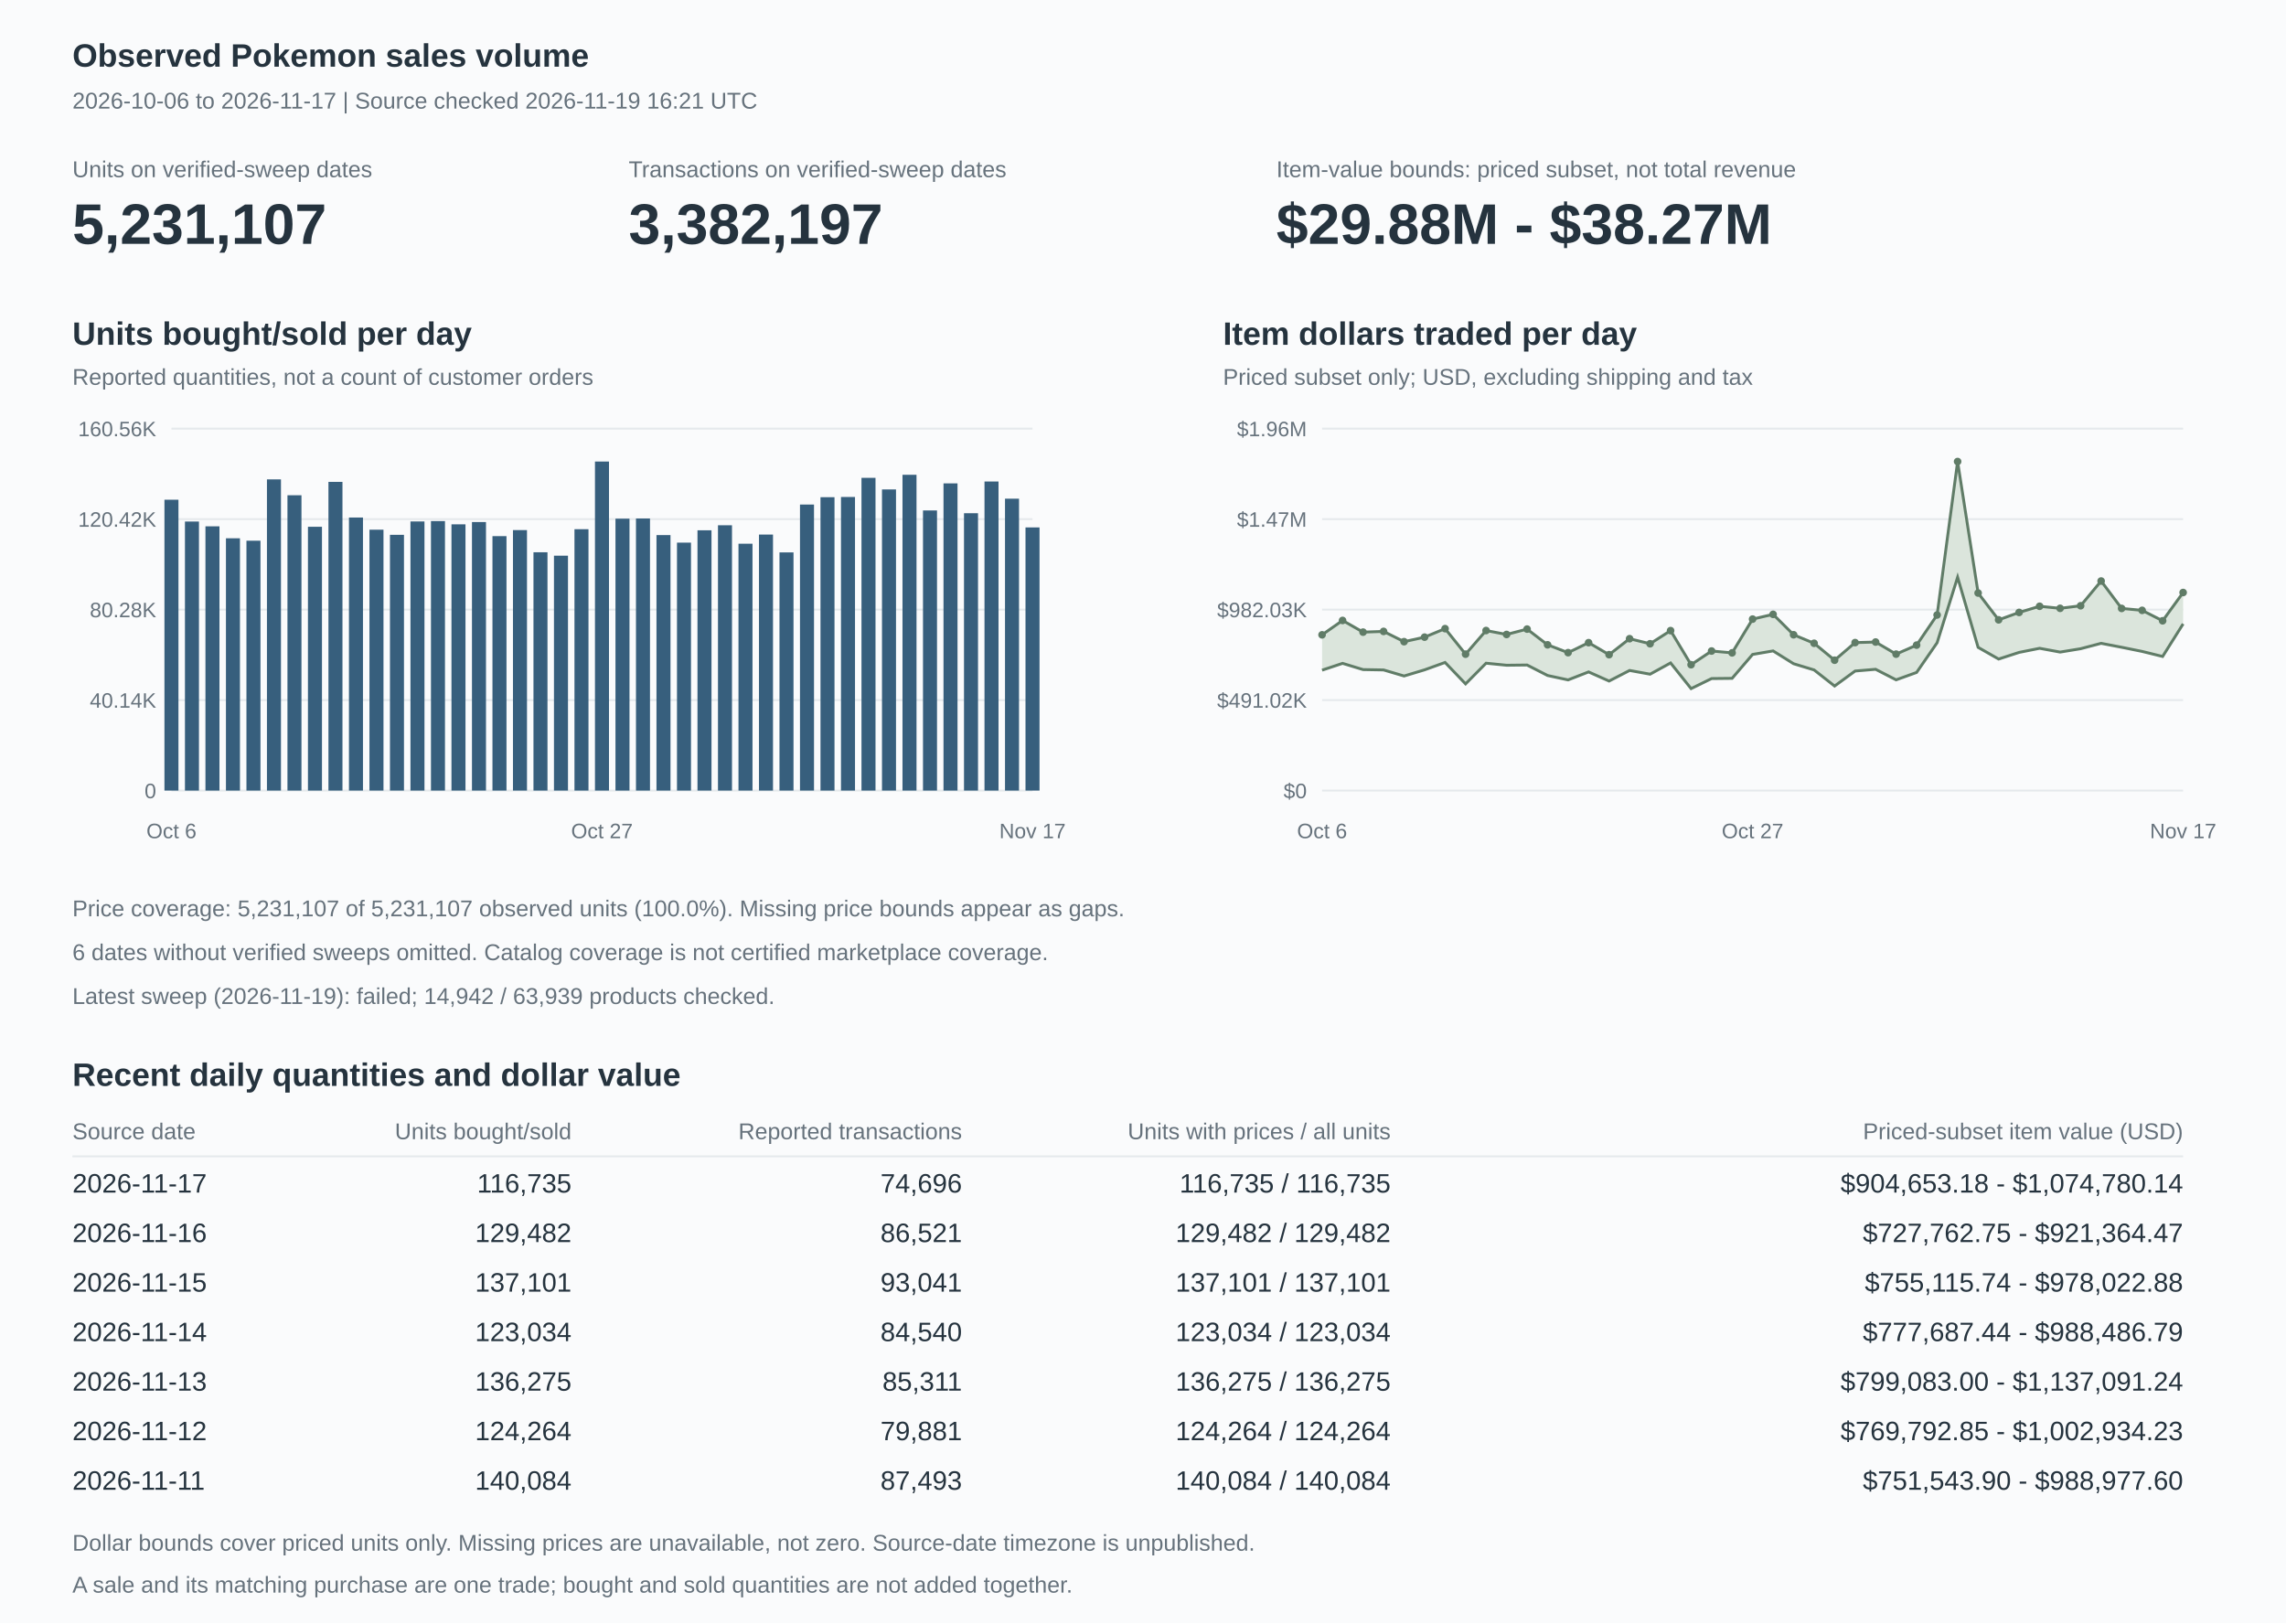
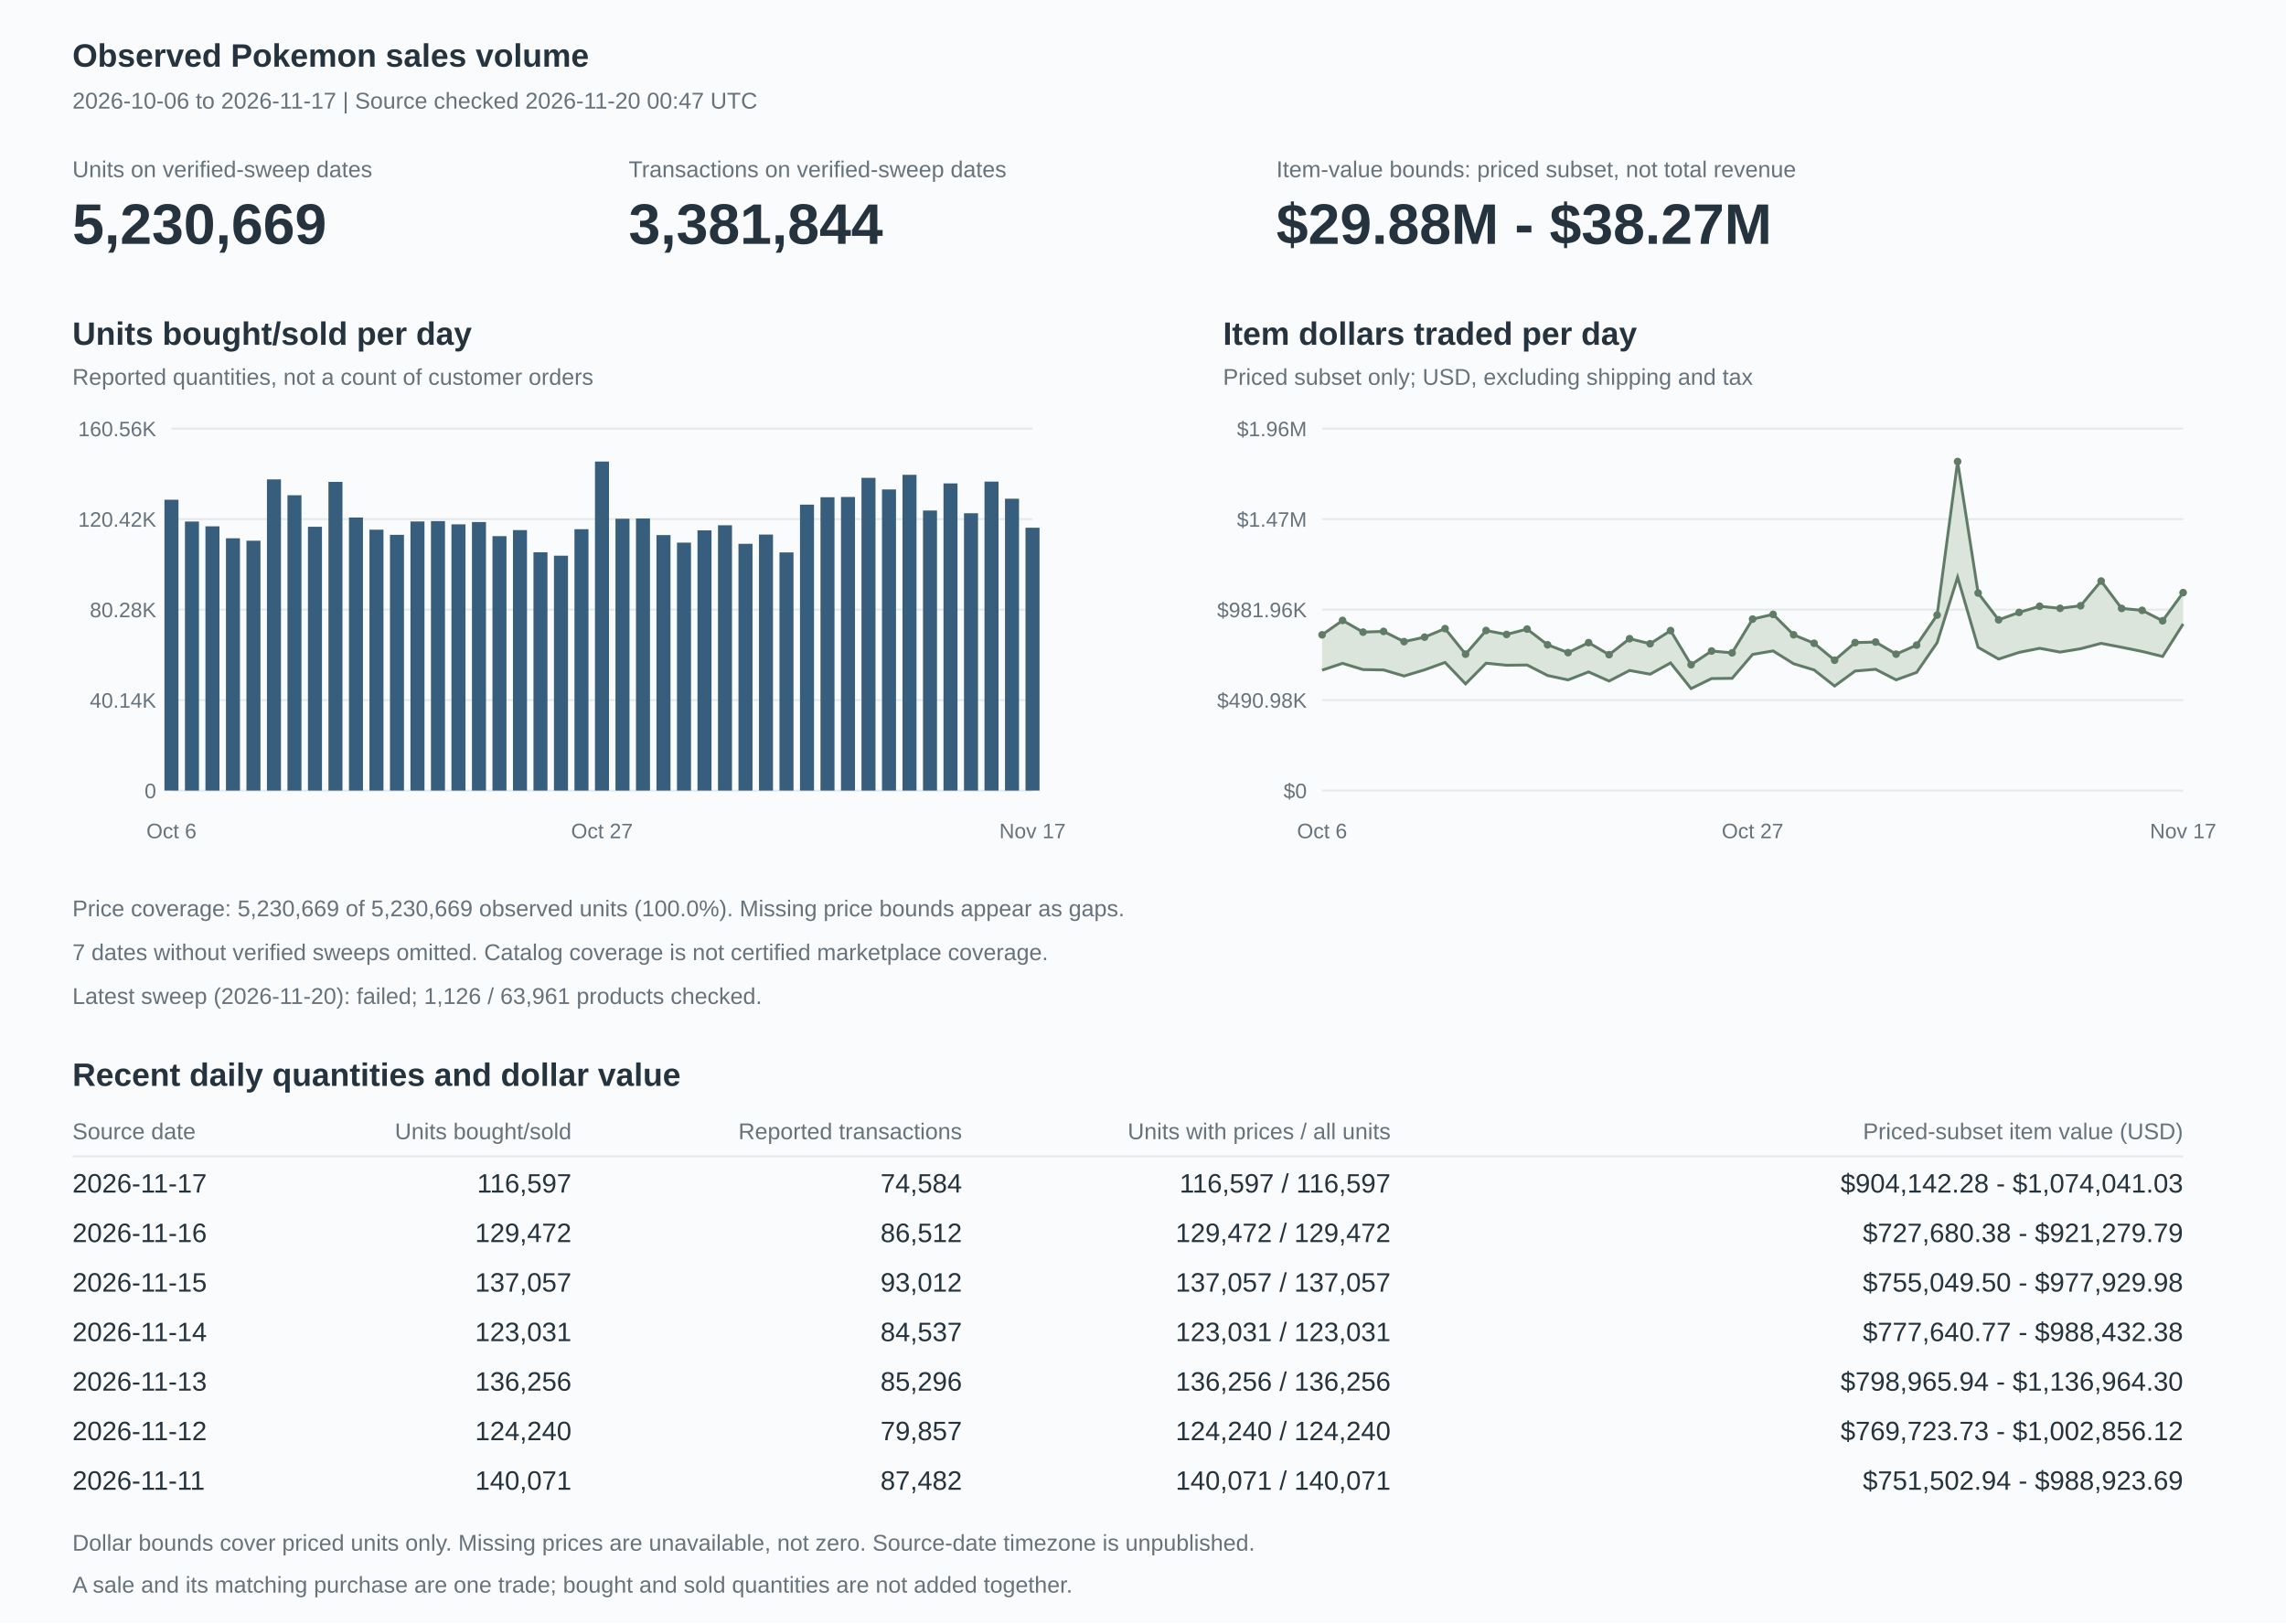
<svg xmlns="http://www.w3.org/2000/svg" width="1200" height="852" viewBox="0 0 1200 852" role="img" aria-labelledby="title description">
  <style>text{font-family:Arial,Helvetica,sans-serif;fill:#25333e;font-size:14px}.heading{font-size:17px;font-weight:600}.muted{fill:#66727c;font-size:12px}.axis{fill:#66727c;font-size:11px}.value{font-size:30px;font-weight:600}.grid{stroke:#e5e9ec;stroke-width:1}</style>
  <rect width="1200" height="852" fill="#fafbfc" />
  <text x="38" y="35" class="heading">Observed Pokemon sales volume</text>
-   <text x="38" y="57" class="muted">2026-10-06 to 2026-11-17 | Source checked 2026-11-19 16:21 UTC</text>
+   <text x="38" y="57" class="muted">2026-10-06 to 2026-11-17 | Source checked 2026-11-20 00:47 UTC</text>
  <text x="38" y="93" class="muted">Units on verified-sweep dates</text>
-   <text x="38" y="128" class="value">5,231,107</text>
+   <text x="38" y="128" class="value">5,230,669</text>
  <text x="330" y="93" class="muted">Transactions on verified-sweep dates</text>
-   <text x="330" y="128" class="value">3,382,197</text>
+   <text x="330" y="128" class="value">3,381,844</text>
  <text x="670" y="93" class="muted">Item-value bounds: priced subset, not total revenue</text>
  <text x="670" y="128" class="value">$29.88M - $38.27M</text>
  <text x="38" y="181" class="heading">Units bought/sold per day</text>
  <text x="38" y="202" class="muted">Reported quantities, not a count of customer orders</text>
  <path d="M90,415h452" class="grid" />
  <text x="82" y="419" text-anchor="end" class="axis">0</text>
  <path d="M90,367.5h452" class="grid" />
  <text x="82" y="371.5" text-anchor="end" class="axis">40.14K</text>
  <path d="M90,320h452" class="grid" />
  <text x="82" y="324" text-anchor="end" class="axis">80.28K</text>
  <path d="M90,272.5h452" class="grid" />
  <text x="82" y="276.5" text-anchor="end" class="axis">120.42K</text>
  <path d="M90,225h452" class="grid" />
  <text x="82" y="229" text-anchor="end" class="axis">160.56K</text>
  <rect x="86.321" y="262.322" width="7.358" height="152.678" fill="#375f7d" />
  <rect x="97.083" y="273.766" width="7.358" height="141.234" fill="#375f7d" />
  <rect x="107.845" y="276.28" width="7.358" height="138.72" fill="#375f7d" />
  <rect x="118.607" y="282.558" width="7.358" height="132.442" fill="#375f7d" />
  <rect x="129.369" y="283.832" width="7.358" height="131.168" fill="#375f7d" />
  <rect x="140.13" y="251.642" width="7.358" height="163.358" fill="#375f7d" />
  <rect x="150.892" y="259.968" width="7.358" height="155.032" fill="#375f7d" />
  <rect x="161.654" y="276.513" width="7.358" height="138.487" fill="#375f7d" />
  <rect x="172.416" y="252.95" width="7.358" height="162.05" fill="#375f7d" />
  <rect x="183.178" y="271.662" width="7.358" height="143.338" fill="#375f7d" />
  <rect x="193.94" y="278.051" width="7.358" height="136.949" fill="#375f7d" />
  <rect x="204.702" y="280.741" width="7.358" height="134.259" fill="#375f7d" />
  <rect x="215.464" y="273.727" width="7.358" height="141.273" fill="#375f7d" />
  <rect x="226.226" y="273.535" width="7.358" height="141.465" fill="#375f7d" />
  <rect x="236.988" y="275.238" width="7.358" height="139.762" fill="#375f7d" />
  <rect x="247.75" y="274.034" width="7.358" height="140.966" fill="#375f7d" />
-   <rect x="258.511" y="281.429" width="7.358" height="133.571" fill="#375f7d" />
-   <rect x="269.273" y="278.261" width="7.358" height="136.739" fill="#375f7d" />
+   <rect x="258.511" y="281.431" width="7.358" height="133.569" fill="#375f7d" />
+   <rect x="269.273" y="278.262" width="7.358" height="136.738" fill="#375f7d" />
  <rect x="280.035" y="289.902" width="7.358" height="125.098" fill="#375f7d" />
-   <rect x="290.797" y="291.697" width="7.358" height="123.303" fill="#375f7d" />
-   <rect x="301.559" y="277.793" width="7.358" height="137.207" fill="#375f7d" />
+   <rect x="290.797" y="291.699" width="7.358" height="123.301" fill="#375f7d" />
+   <rect x="301.559" y="277.794" width="7.358" height="137.206" fill="#375f7d" />
  <rect x="312.321" y="242.273" width="7.358" height="172.727" fill="#375f7d" />
-   <rect x="323.083" y="272.267" width="7.358" height="142.733" fill="#375f7d" />
-   <rect x="333.845" y="272.17" width="7.358" height="142.83" fill="#375f7d" />
-   <rect x="344.607" y="280.881" width="7.358" height="134.119" fill="#375f7d" />
-   <rect x="355.369" y="284.84" width="7.358" height="130.16" fill="#375f7d" />
-   <rect x="366.13" y="278.367" width="7.358" height="136.633" fill="#375f7d" />
-   <rect x="376.892" y="275.721" width="7.358" height="139.279" fill="#375f7d" />
-   <rect x="387.654" y="285.408" width="7.358" height="129.592" fill="#375f7d" />
-   <rect x="398.416" y="280.606" width="7.358" height="134.394" fill="#375f7d" />
-   <rect x="409.178" y="289.975" width="7.358" height="125.025" fill="#375f7d" />
-   <rect x="419.94" y="264.846" width="7.358" height="150.154" fill="#375f7d" />
-   <rect x="430.702" y="260.992" width="7.358" height="154.008" fill="#375f7d" />
-   <rect x="441.464" y="260.878" width="7.358" height="154.122" fill="#375f7d" />
-   <rect x="452.226" y="250.832" width="7.358" height="164.168" fill="#375f7d" />
-   <rect x="462.988" y="256.918" width="7.358" height="158.082" fill="#375f7d" />
-   <rect x="473.75" y="249.226" width="7.358" height="165.774" fill="#375f7d" />
-   <rect x="484.511" y="267.948" width="7.358" height="147.052" fill="#375f7d" />
-   <rect x="495.273" y="253.734" width="7.358" height="161.266" fill="#375f7d" />
-   <rect x="506.035" y="269.403" width="7.358" height="145.597" fill="#375f7d" />
-   <rect x="516.797" y="252.756" width="7.358" height="162.244" fill="#375f7d" />
-   <rect x="527.559" y="261.773" width="7.358" height="153.227" fill="#375f7d" />
-   <rect x="538.321" y="276.857" width="7.358" height="138.143" fill="#375f7d" />
+   <rect x="323.083" y="272.293" width="7.358" height="142.707" fill="#375f7d" />
+   <rect x="333.845" y="272.172" width="7.358" height="142.828" fill="#375f7d" />
+   <rect x="344.607" y="280.883" width="7.358" height="134.117" fill="#375f7d" />
+   <rect x="355.369" y="284.844" width="7.358" height="130.156" fill="#375f7d" />
+   <rect x="366.13" y="278.394" width="7.358" height="136.606" fill="#375f7d" />
+   <rect x="376.892" y="275.725" width="7.358" height="139.275" fill="#375f7d" />
+   <rect x="387.654" y="285.468" width="7.358" height="129.532" fill="#375f7d" />
+   <rect x="398.416" y="280.607" width="7.358" height="134.393" fill="#375f7d" />
+   <rect x="409.178" y="289.98" width="7.358" height="125.02" fill="#375f7d" />
+   <rect x="419.94" y="264.898" width="7.358" height="150.102" fill="#375f7d" />
+   <rect x="430.702" y="261.012" width="7.358" height="153.988" fill="#375f7d" />
+   <rect x="441.464" y="260.879" width="7.358" height="154.121" fill="#375f7d" />
+   <rect x="452.226" y="250.842" width="7.358" height="164.158" fill="#375f7d" />
+   <rect x="462.988" y="256.92" width="7.358" height="158.08" fill="#375f7d" />
+   <rect x="473.75" y="249.242" width="7.358" height="165.758" fill="#375f7d" />
+   <rect x="484.511" y="267.976" width="7.358" height="147.024" fill="#375f7d" />
+   <rect x="495.273" y="253.756" width="7.358" height="161.244" fill="#375f7d" />
+   <rect x="506.035" y="269.407" width="7.358" height="145.593" fill="#375f7d" />
+   <rect x="516.797" y="252.808" width="7.358" height="162.192" fill="#375f7d" />
+   <rect x="527.559" y="261.784" width="7.358" height="153.216" fill="#375f7d" />
+   <rect x="538.321" y="277.021" width="7.358" height="137.979" fill="#375f7d" />
  <text x="90" y="440" text-anchor="middle" class="axis">Oct 6</text>
  <text x="316" y="440" text-anchor="middle" class="axis">Oct 27</text>
  <text x="542" y="440" text-anchor="middle" class="axis">Nov 17</text>
  <text x="642" y="181" class="heading">Item dollars traded per day</text>
  <text x="642" y="202" class="muted">Priced subset only; USD, excluding shipping and tax</text>
  <path d="M694,415h452" class="grid" />
  <text x="686" y="419" text-anchor="end" class="axis">$0</text>
  <path d="M694,367.5h452" class="grid" />
-   <text x="686" y="371.5" text-anchor="end" class="axis">$491.02K</text>
+   <text x="686" y="371.5" text-anchor="end" class="axis">$490.98K</text>
  <path d="M694,320h452" class="grid" />
-   <text x="686" y="324" text-anchor="end" class="axis">$982.03K</text>
+   <text x="686" y="324" text-anchor="end" class="axis">$981.96K</text>
  <path d="M694,272.5h452" class="grid" />
  <text x="686" y="276.5" text-anchor="end" class="axis">$1.47M</text>
  <path d="M694,225h452" class="grid" />
  <text x="686" y="229" text-anchor="end" class="axis">$1.96M</text>
-   <polygon points="694,333.241 704.762,325.692 715.524,331.825 726.286,331.443 737.048,336.833 747.81,334.456 758.571,329.994 769.333,343.39 780.095,330.984 790.857,333.05 801.619,330.228 812.381,338.482 823.143,342.595 833.905,337.355 844.667,343.66 855.429,335.274 866.19,337.92 876.952,331.031 887.714,348.925 898.476,341.736 909.238,342.699 920,324.985 930.762,322.487 941.524,333.207 952.286,337.677 963.048,346.558 973.81,337.318 984.571,337.021 995.333,343.373 1006.095,338.642 1016.857,322.818 1027.619,242.273 1038.381,311.295 1049.143,325.369 1059.905,321.484 1070.667,318.251 1081.429,319.328 1092.19,317.978 1102.952,305 1113.714,319.375 1124.476,320.388 1135.238,325.869 1146,311.028 1146,327.485 1135.238,344.597 1124.476,341.951 1113.714,339.768 1102.952,337.698 1092.19,340.532 1081.429,342.297 1070.667,340.311 1059.905,342.462 1049.143,345.95 1038.381,339.817 1027.619,302.996 1016.857,337.392 1006.095,352.981 995.333,356.867 984.571,351.331 973.81,352.24 963.048,360.12 952.286,351.672 941.524,348.409 930.762,341.682 920,343.529 909.238,356.08 898.476,356.196 887.714,361.468 876.952,347.994 866.19,353.899 855.429,351.937 844.667,357.502 833.905,352.71 823.143,356.905 812.381,354.583 801.619,349.081 790.857,349.206 780.095,348.125 769.333,358.99 758.571,347.738 747.81,351.617 737.048,354.852 726.286,351.671 715.524,351.486 704.762,348.208 694,351.789" fill="#dbe5dc" />
-   <polyline points="694,351.789 704.762,348.208 715.524,351.486 726.286,351.671 737.048,354.852 747.81,351.617 758.571,347.738 769.333,358.99 780.095,348.125 790.857,349.206 801.619,349.081 812.381,354.583 823.143,356.905 833.905,352.71 844.667,357.502 855.429,351.937 866.19,353.899 876.952,347.994 887.714,361.468 898.476,356.196 909.238,356.08 920,343.529 930.762,341.682 941.524,348.409 952.286,351.672 963.048,360.12 973.81,352.24 984.571,351.331 995.333,356.867 1006.095,352.981 1016.857,337.392 1027.619,302.996 1038.381,339.817 1049.143,345.95 1059.905,342.462 1070.667,340.311 1081.429,342.297 1092.19,340.532 1102.952,337.698 1113.714,339.768 1124.476,341.951 1135.238,344.597 1146,327.485" fill="none" stroke="#607c67" stroke-width="1.5" />
-   <polyline points="694,333.241 704.762,325.692 715.524,331.825 726.286,331.443 737.048,336.833 747.81,334.456 758.571,329.994 769.333,343.39 780.095,330.984 790.857,333.05 801.619,330.228 812.381,338.482 823.143,342.595 833.905,337.355 844.667,343.66 855.429,335.274 866.19,337.92 876.952,331.031 887.714,348.925 898.476,341.736 909.238,342.699 920,324.985 930.762,322.487 941.524,333.207 952.286,337.677 963.048,346.558 973.81,337.318 984.571,337.021 995.333,343.373 1006.095,338.642 1016.857,322.818 1027.619,242.273 1038.381,311.295 1049.143,325.369 1059.905,321.484 1070.667,318.251 1081.429,319.328 1092.19,317.978 1102.952,305 1113.714,319.375 1124.476,320.388 1135.238,325.869 1146,311.028" fill="none" stroke="#607c67" stroke-width="1.5" />
-   <circle cx="694" cy="333.241" r="2" fill="#607c67" />
-   <circle cx="704.762" cy="325.692" r="2" fill="#607c67" />
-   <circle cx="715.524" cy="331.825" r="2" fill="#607c67" />
-   <circle cx="726.286" cy="331.443" r="2" fill="#607c67" />
-   <circle cx="737.048" cy="336.833" r="2" fill="#607c67" />
-   <circle cx="747.81" cy="334.456" r="2" fill="#607c67" />
-   <circle cx="758.571" cy="329.994" r="2" fill="#607c67" />
-   <circle cx="769.333" cy="343.39" r="2" fill="#607c67" />
-   <circle cx="780.095" cy="330.984" r="2" fill="#607c67" />
-   <circle cx="790.857" cy="333.05" r="2" fill="#607c67" />
-   <circle cx="801.619" cy="330.228" r="2" fill="#607c67" />
-   <circle cx="812.381" cy="338.482" r="2" fill="#607c67" />
-   <circle cx="823.143" cy="342.595" r="2" fill="#607c67" />
-   <circle cx="833.905" cy="337.355" r="2" fill="#607c67" />
-   <circle cx="844.667" cy="343.66" r="2" fill="#607c67" />
-   <circle cx="855.429" cy="335.274" r="2" fill="#607c67" />
-   <circle cx="866.19" cy="337.92" r="2" fill="#607c67" />
-   <circle cx="876.952" cy="331.031" r="2" fill="#607c67" />
-   <circle cx="887.714" cy="348.925" r="2" fill="#607c67" />
-   <circle cx="898.476" cy="341.736" r="2" fill="#607c67" />
-   <circle cx="909.238" cy="342.699" r="2" fill="#607c67" />
-   <circle cx="920" cy="324.985" r="2" fill="#607c67" />
-   <circle cx="930.762" cy="322.487" r="2" fill="#607c67" />
-   <circle cx="941.524" cy="333.207" r="2" fill="#607c67" />
+   <polygon points="694,333.236 704.762,325.685 715.524,331.819 726.286,331.437 737.048,336.827 747.81,334.45 758.571,329.987 769.333,343.385 780.095,330.978 790.857,333.044 801.619,330.222 812.381,338.476 823.143,342.59 833.905,337.349 844.667,343.655 855.429,335.268 866.19,337.915 876.952,331.025 887.714,348.92 898.476,341.732 909.238,342.694 920,324.979 930.762,322.493 941.524,333.209 952.286,337.677 963.048,346.564 973.81,337.319 984.571,337.02 995.333,343.381 1006.095,338.638 1016.857,322.874 1027.619,242.273 1038.381,311.293 1049.143,325.364 1059.905,321.478 1070.667,318.245 1081.429,319.326 1092.19,317.979 1102.952,305.004 1113.714,319.374 1124.476,320.39 1135.238,325.871 1146,311.092 1146,327.529 1135.238,344.6 1124.476,341.953 1113.714,339.767 1102.952,337.704 1092.19,340.533 1081.429,342.296 1070.667,340.306 1059.905,342.458 1049.143,345.947 1038.381,339.816 1027.619,302.996 1016.857,337.363 1006.095,352.977 995.333,356.871 984.571,351.328 973.81,352.239 963.048,360.126 952.286,351.674 941.524,348.408 930.762,341.676 920,343.524 909.238,356.076 898.476,356.192 887.714,361.464 876.952,347.99 866.19,353.895 855.429,351.933 844.667,357.498 833.905,352.705 823.143,356.901 812.381,354.578 801.619,349.076 790.857,349.202 780.095,348.12 769.333,358.986 758.571,347.733 747.81,351.612 737.048,354.847 726.286,351.667 715.524,351.481 704.762,348.203 694,351.784" fill="#dbe5dc" />
+   <polyline points="694,351.784 704.762,348.203 715.524,351.481 726.286,351.667 737.048,354.847 747.81,351.612 758.571,347.733 769.333,358.986 780.095,348.12 790.857,349.202 801.619,349.076 812.381,354.578 823.143,356.901 833.905,352.705 844.667,357.498 855.429,351.933 866.19,353.895 876.952,347.99 887.714,361.464 898.476,356.192 909.238,356.076 920,343.524 930.762,341.676 941.524,348.408 952.286,351.674 963.048,360.126 973.81,352.239 984.571,351.328 995.333,356.871 1006.095,352.977 1016.857,337.363 1027.619,302.996 1038.381,339.816 1049.143,345.947 1059.905,342.458 1070.667,340.306 1081.429,342.296 1092.19,340.533 1102.952,337.704 1113.714,339.767 1124.476,341.953 1135.238,344.6 1146,327.529" fill="none" stroke="#607c67" stroke-width="1.5" />
+   <polyline points="694,333.236 704.762,325.685 715.524,331.819 726.286,331.437 737.048,336.827 747.81,334.45 758.571,329.987 769.333,343.385 780.095,330.978 790.857,333.044 801.619,330.222 812.381,338.476 823.143,342.59 833.905,337.349 844.667,343.655 855.429,335.268 866.19,337.915 876.952,331.025 887.714,348.92 898.476,341.732 909.238,342.694 920,324.979 930.762,322.493 941.524,333.209 952.286,337.677 963.048,346.564 973.81,337.319 984.571,337.02 995.333,343.381 1006.095,338.638 1016.857,322.874 1027.619,242.273 1038.381,311.293 1049.143,325.364 1059.905,321.478 1070.667,318.245 1081.429,319.326 1092.19,317.979 1102.952,305.004 1113.714,319.374 1124.476,320.39 1135.238,325.871 1146,311.092" fill="none" stroke="#607c67" stroke-width="1.5" />
+   <circle cx="694" cy="333.236" r="2" fill="#607c67" />
+   <circle cx="704.762" cy="325.685" r="2" fill="#607c67" />
+   <circle cx="715.524" cy="331.819" r="2" fill="#607c67" />
+   <circle cx="726.286" cy="331.437" r="2" fill="#607c67" />
+   <circle cx="737.048" cy="336.827" r="2" fill="#607c67" />
+   <circle cx="747.81" cy="334.45" r="2" fill="#607c67" />
+   <circle cx="758.571" cy="329.987" r="2" fill="#607c67" />
+   <circle cx="769.333" cy="343.385" r="2" fill="#607c67" />
+   <circle cx="780.095" cy="330.978" r="2" fill="#607c67" />
+   <circle cx="790.857" cy="333.044" r="2" fill="#607c67" />
+   <circle cx="801.619" cy="330.222" r="2" fill="#607c67" />
+   <circle cx="812.381" cy="338.476" r="2" fill="#607c67" />
+   <circle cx="823.143" cy="342.59" r="2" fill="#607c67" />
+   <circle cx="833.905" cy="337.349" r="2" fill="#607c67" />
+   <circle cx="844.667" cy="343.655" r="2" fill="#607c67" />
+   <circle cx="855.429" cy="335.268" r="2" fill="#607c67" />
+   <circle cx="866.19" cy="337.915" r="2" fill="#607c67" />
+   <circle cx="876.952" cy="331.025" r="2" fill="#607c67" />
+   <circle cx="887.714" cy="348.92" r="2" fill="#607c67" />
+   <circle cx="898.476" cy="341.732" r="2" fill="#607c67" />
+   <circle cx="909.238" cy="342.694" r="2" fill="#607c67" />
+   <circle cx="920" cy="324.979" r="2" fill="#607c67" />
+   <circle cx="930.762" cy="322.493" r="2" fill="#607c67" />
+   <circle cx="941.524" cy="333.209" r="2" fill="#607c67" />
  <circle cx="952.286" cy="337.677" r="2" fill="#607c67" />
-   <circle cx="963.048" cy="346.558" r="2" fill="#607c67" />
-   <circle cx="973.81" cy="337.318" r="2" fill="#607c67" />
-   <circle cx="984.571" cy="337.021" r="2" fill="#607c67" />
-   <circle cx="995.333" cy="343.373" r="2" fill="#607c67" />
-   <circle cx="1006.095" cy="338.642" r="2" fill="#607c67" />
-   <circle cx="1016.857" cy="322.818" r="2" fill="#607c67" />
+   <circle cx="963.048" cy="346.564" r="2" fill="#607c67" />
+   <circle cx="973.81" cy="337.319" r="2" fill="#607c67" />
+   <circle cx="984.571" cy="337.02" r="2" fill="#607c67" />
+   <circle cx="995.333" cy="343.381" r="2" fill="#607c67" />
+   <circle cx="1006.095" cy="338.638" r="2" fill="#607c67" />
+   <circle cx="1016.857" cy="322.874" r="2" fill="#607c67" />
  <circle cx="1027.619" cy="242.273" r="2" fill="#607c67" />
-   <circle cx="1038.381" cy="311.295" r="2" fill="#607c67" />
-   <circle cx="1049.143" cy="325.369" r="2" fill="#607c67" />
-   <circle cx="1059.905" cy="321.484" r="2" fill="#607c67" />
-   <circle cx="1070.667" cy="318.251" r="2" fill="#607c67" />
-   <circle cx="1081.429" cy="319.328" r="2" fill="#607c67" />
-   <circle cx="1092.19" cy="317.978" r="2" fill="#607c67" />
-   <circle cx="1102.952" cy="305" r="2" fill="#607c67" />
-   <circle cx="1113.714" cy="319.375" r="2" fill="#607c67" />
-   <circle cx="1124.476" cy="320.388" r="2" fill="#607c67" />
-   <circle cx="1135.238" cy="325.869" r="2" fill="#607c67" />
-   <circle cx="1146" cy="311.028" r="2" fill="#607c67" />
+   <circle cx="1038.381" cy="311.293" r="2" fill="#607c67" />
+   <circle cx="1049.143" cy="325.364" r="2" fill="#607c67" />
+   <circle cx="1059.905" cy="321.478" r="2" fill="#607c67" />
+   <circle cx="1070.667" cy="318.245" r="2" fill="#607c67" />
+   <circle cx="1081.429" cy="319.326" r="2" fill="#607c67" />
+   <circle cx="1092.19" cy="317.979" r="2" fill="#607c67" />
+   <circle cx="1102.952" cy="305.004" r="2" fill="#607c67" />
+   <circle cx="1113.714" cy="319.374" r="2" fill="#607c67" />
+   <circle cx="1124.476" cy="320.39" r="2" fill="#607c67" />
+   <circle cx="1135.238" cy="325.871" r="2" fill="#607c67" />
+   <circle cx="1146" cy="311.092" r="2" fill="#607c67" />
  <text x="694" y="440" text-anchor="middle" class="axis">Oct 6</text>
  <text x="920" y="440" text-anchor="middle" class="axis">Oct 27</text>
  <text x="1146" y="440" text-anchor="middle" class="axis">Nov 17</text>
-   <text x="38" y="481" class="muted">Price coverage: 5,231,107 of 5,231,107 observed units (100.0%). Missing price bounds appear as gaps.</text>
-   <text x="38" y="504" class="muted">6 dates without verified sweeps omitted. Catalog coverage is not certified marketplace coverage.</text>
-   <text x="38" y="527" class="muted">Latest sweep (2026-11-19): failed; 14,942 / 63,939 products checked.</text>
+   <text x="38" y="481" class="muted">Price coverage: 5,230,669 of 5,230,669 observed units (100.0%). Missing price bounds appear as gaps.</text>
+   <text x="38" y="504" class="muted">7 dates without verified sweeps omitted. Catalog coverage is not certified marketplace coverage.</text>
+   <text x="38" y="527" class="muted">Latest sweep (2026-11-20): failed; 1,126 / 63,961 products checked.</text>
  <text x="38" y="570" class="heading">Recent daily quantities and dollar value</text>
  <text x="38" y="598" class="muted">Source date</text>
  <text x="300" y="598" text-anchor="end" class="muted">Units bought/sold</text>
  <text x="505" y="598" text-anchor="end" class="muted">Reported transactions</text>
  <text x="730" y="598" text-anchor="end" class="muted">Units with prices / all units</text>
  <text x="1146" y="598" text-anchor="end" class="muted">Priced-subset item value (USD)</text>
  <path d="M38,607h1108" class="grid" />
  <text x="38" y="626">2026-11-17</text>
-   <text x="300" y="626" text-anchor="end">116,735</text>
-   <text x="505" y="626" text-anchor="end">74,696</text>
-   <text x="730" y="626" text-anchor="end">116,735 / 116,735</text>
-   <text x="1146" y="626" text-anchor="end">$904,653.18 - $1,074,780.14</text>
+   <text x="300" y="626" text-anchor="end">116,597</text>
+   <text x="505" y="626" text-anchor="end">74,584</text>
+   <text x="730" y="626" text-anchor="end">116,597 / 116,597</text>
+   <text x="1146" y="626" text-anchor="end">$904,142.28 - $1,074,041.03</text>
  <text x="38" y="652">2026-11-16</text>
-   <text x="300" y="652" text-anchor="end">129,482</text>
-   <text x="505" y="652" text-anchor="end">86,521</text>
-   <text x="730" y="652" text-anchor="end">129,482 / 129,482</text>
-   <text x="1146" y="652" text-anchor="end">$727,762.75 - $921,364.47</text>
+   <text x="300" y="652" text-anchor="end">129,472</text>
+   <text x="505" y="652" text-anchor="end">86,512</text>
+   <text x="730" y="652" text-anchor="end">129,472 / 129,472</text>
+   <text x="1146" y="652" text-anchor="end">$727,680.38 - $921,279.79</text>
  <text x="38" y="678">2026-11-15</text>
-   <text x="300" y="678" text-anchor="end">137,101</text>
-   <text x="505" y="678" text-anchor="end">93,041</text>
-   <text x="730" y="678" text-anchor="end">137,101 / 137,101</text>
-   <text x="1146" y="678" text-anchor="end">$755,115.74 - $978,022.88</text>
+   <text x="300" y="678" text-anchor="end">137,057</text>
+   <text x="505" y="678" text-anchor="end">93,012</text>
+   <text x="730" y="678" text-anchor="end">137,057 / 137,057</text>
+   <text x="1146" y="678" text-anchor="end">$755,049.50 - $977,929.98</text>
  <text x="38" y="704">2026-11-14</text>
-   <text x="300" y="704" text-anchor="end">123,034</text>
-   <text x="505" y="704" text-anchor="end">84,540</text>
-   <text x="730" y="704" text-anchor="end">123,034 / 123,034</text>
-   <text x="1146" y="704" text-anchor="end">$777,687.44 - $988,486.79</text>
+   <text x="300" y="704" text-anchor="end">123,031</text>
+   <text x="505" y="704" text-anchor="end">84,537</text>
+   <text x="730" y="704" text-anchor="end">123,031 / 123,031</text>
+   <text x="1146" y="704" text-anchor="end">$777,640.77 - $988,432.38</text>
  <text x="38" y="730">2026-11-13</text>
-   <text x="300" y="730" text-anchor="end">136,275</text>
-   <text x="505" y="730" text-anchor="end">85,311</text>
-   <text x="730" y="730" text-anchor="end">136,275 / 136,275</text>
-   <text x="1146" y="730" text-anchor="end">$799,083.00 - $1,137,091.24</text>
+   <text x="300" y="730" text-anchor="end">136,256</text>
+   <text x="505" y="730" text-anchor="end">85,296</text>
+   <text x="730" y="730" text-anchor="end">136,256 / 136,256</text>
+   <text x="1146" y="730" text-anchor="end">$798,965.94 - $1,136,964.30</text>
  <text x="38" y="756">2026-11-12</text>
-   <text x="300" y="756" text-anchor="end">124,264</text>
-   <text x="505" y="756" text-anchor="end">79,881</text>
-   <text x="730" y="756" text-anchor="end">124,264 / 124,264</text>
-   <text x="1146" y="756" text-anchor="end">$769,792.85 - $1,002,934.23</text>
+   <text x="300" y="756" text-anchor="end">124,240</text>
+   <text x="505" y="756" text-anchor="end">79,857</text>
+   <text x="730" y="756" text-anchor="end">124,240 / 124,240</text>
+   <text x="1146" y="756" text-anchor="end">$769,723.73 - $1,002,856.12</text>
  <text x="38" y="782">2026-11-11</text>
-   <text x="300" y="782" text-anchor="end">140,084</text>
-   <text x="505" y="782" text-anchor="end">87,493</text>
-   <text x="730" y="782" text-anchor="end">140,084 / 140,084</text>
-   <text x="1146" y="782" text-anchor="end">$751,543.90 - $988,977.60</text>
+   <text x="300" y="782" text-anchor="end">140,071</text>
+   <text x="505" y="782" text-anchor="end">87,482</text>
+   <text x="730" y="782" text-anchor="end">140,071 / 140,071</text>
+   <text x="1146" y="782" text-anchor="end">$751,502.94 - $988,923.69</text>
  <text x="38" y="814" class="muted">Dollar bounds cover priced units only. Missing prices are unavailable, not zero. Source-date timezone is unpublished.</text>
  <text x="38" y="836" class="muted">A sale and its matching purchase are one trade; bought and sold quantities are not added together.</text>
</svg>
